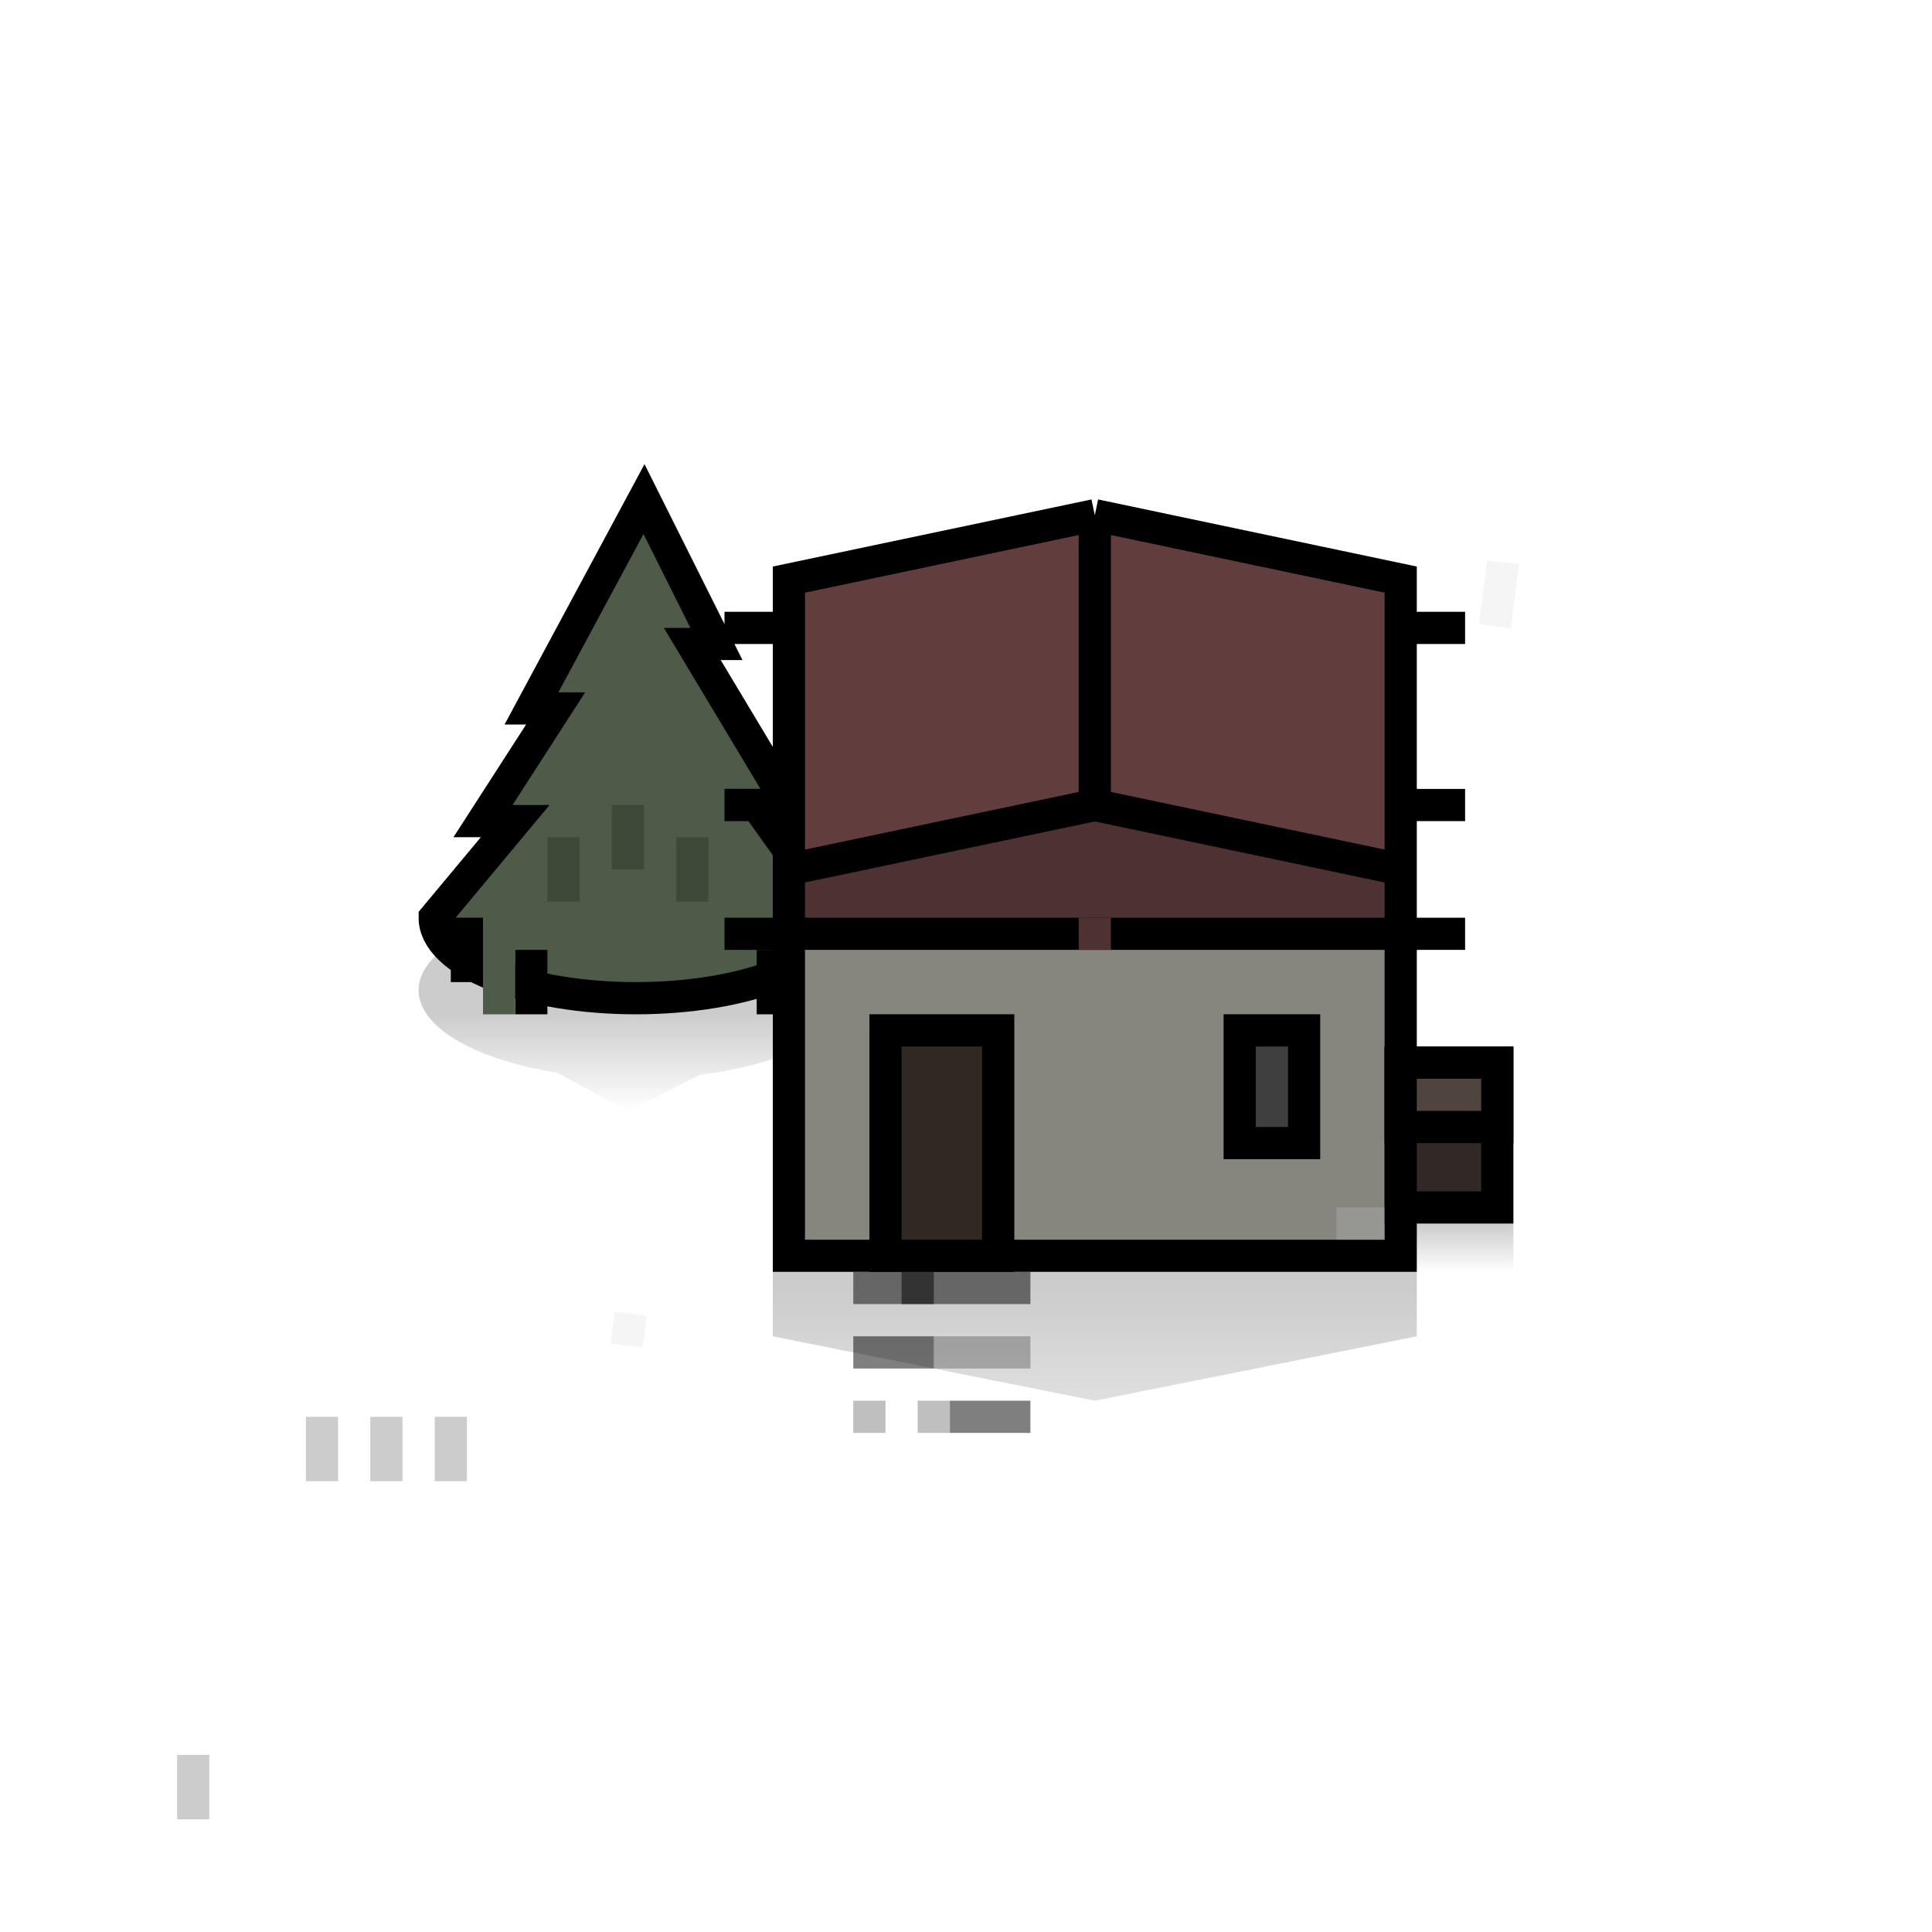
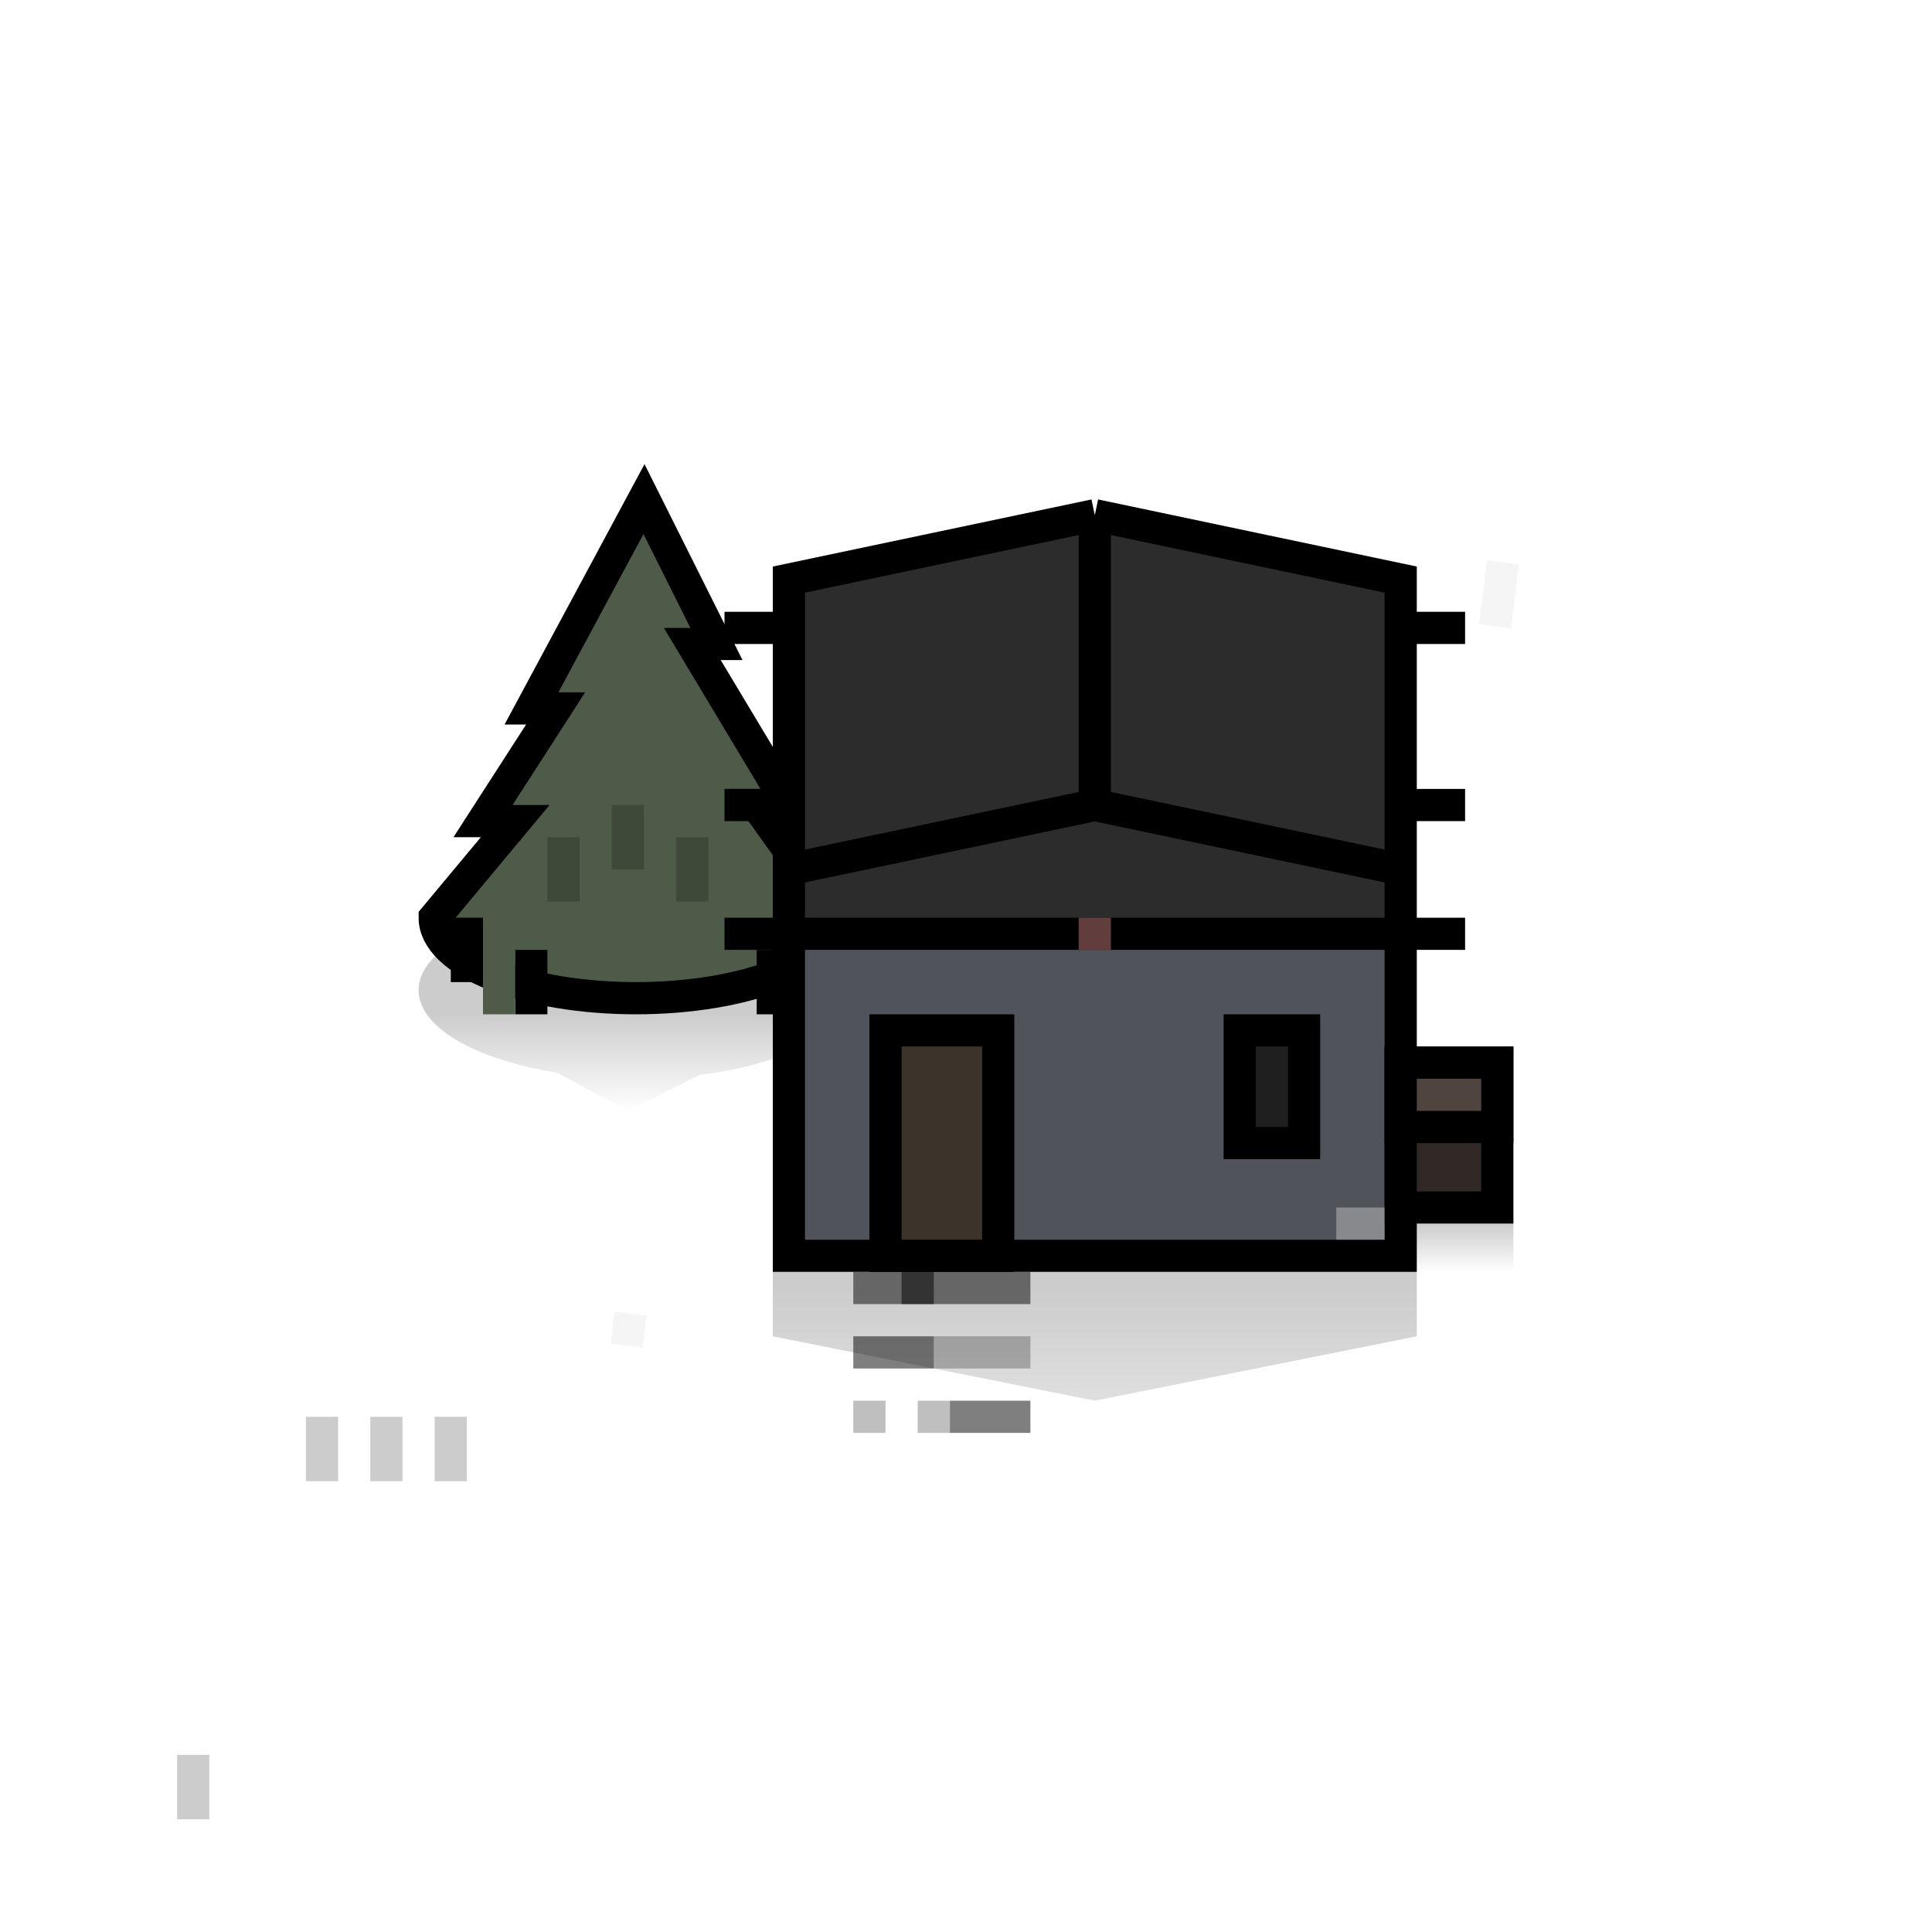
<svg xmlns="http://www.w3.org/2000/svg" width="120" height="120" viewBox="0 0 120 120" fill="none">
-   <path d="M48 83L68 87L88 83V79H48V83Z" fill="url(#paint0_linear_3729_56702)" fill-opacity="0.2" />
-   <path fill-rule="evenodd" clip-rule="evenodd" d="M52.945 62C52.981 61.835 53 61.669 53 61.5C53 58.462 46.956 56 39.5 56C32.044 56 26 58.462 26 61.5C26 61.669 26.019 61.835 26.055 62H26L26.063 62.034C26.559 64.132 29.95 65.886 34.589 66.625L39 69L43.488 66.756C48.598 66.113 52.412 64.268 52.938 62.031L53 62H52.945Z" fill="url(#paint1_linear_3729_56702)" fill-opacity="0.2" />
+   <path d="M48 83L68 87L88 83V79H48V83Z" fill="url(#paint0_linear_63_14062)" fill-opacity="0.2" />
+   <path fill-rule="evenodd" clip-rule="evenodd" d="M52.945 62C52.981 61.835 53 61.669 53 61.5C53 58.462 46.956 56 39.5 56C32.044 56 26 58.462 26 61.5C26 61.669 26.019 61.835 26.055 62H26L26.063 62.034C26.559 64.132 29.95 65.886 34.589 66.625L39 69L43.488 66.756C48.598 66.113 52.412 64.268 52.938 62.031L53 62H52.945Z" fill="url(#paint1_linear_63_14062)" fill-opacity="0.2" />
  <path d="M33.012 44L40 31L44.5 40H43L49 50H47L52 57C52 57.657 51.677 58.307 51.048 58.913C50.42 59.52 49.5 60.071 48.339 60.535C47.178 61 45.8 61.368 44.283 61.619C42.767 61.871 41.142 62 39.5 62C37.858 62 36.233 61.871 34.717 61.619C33.2 61.368 31.822 61 30.661 60.535C29.5 60.071 28.58 59.52 27.951 58.913C27.323 58.307 27 57.657 27 57L32 51H30L34.512 44H33.012Z" fill="#4E5B49" stroke="black" stroke-width="2" />
  <rect opacity="0.2" x="34" y="52" width="2" height="4" fill="black" />
  <rect opacity="0.2" x="38" y="50" width="2" height="4" fill="black" />
  <rect opacity="0.2" x="42" y="52" width="2" height="4" fill="black" />
  <rect x="47" y="59" width="2" height="4" fill="black" />
  <rect x="28" y="57" width="2" height="4" fill="black" />
  <rect x="32" y="59" width="2" height="4" fill="black" />
  <rect x="30" y="58" width="2" height="5" fill="#4E5B49" />
  <path opacity="0.1" d="M92.859 38.898L93.353 34.929" stroke="black" stroke-opacity="0.4" stroke-width="2" />
-   <path opacity="0.1" d="M38.925 83.577L39.172 81.592" stroke="black" stroke-opacity="0.4" stroke-width="2" />
-   <path d="M49 36L68 32L87 36V58H49V36Z" fill="#613D3D" />
-   <path d="M49 78H87V58H49V78Z" fill="#A9A79E" />
+   <path opacity="0.1" d="M38.925 83.576L39.172 81.592" stroke="black" stroke-opacity="0.4" stroke-width="2" />
+   <path d="M49 36L68 32L87 36V58H49V36Z" fill="#2C2C2C" />
+   <path d="M49 78H87V58H49V78Z" fill="#646970" />
+   <path d="M49 78H87V58H49V78Z" fill="black" fill-opacity="0.2" />
  <path d="M87 54V58M87 54L68 50M87 54V50M49 54V58M49 54L68 50M49 54V50M49 58V78H54H61H87V58M49 58H87M49 58H45M87 58H91M68 50V32M68 32L87 36V39M68 32L49 36V39M87 39H91M87 39V50M49 39H45M49 39V50M49 50H45M87 50H91" stroke="black" stroke-width="2" />
  <rect x="56" y="79" width="8" height="2" fill="black" fill-opacity="0.5" />
  <rect x="53" y="79" width="5" height="2" fill="black" fill-opacity="0.5" />
  <rect x="53" y="83" width="5" height="2" fill="black" fill-opacity="0.5" />
  <rect x="59" y="87" width="5" height="2" fill="black" fill-opacity="0.5" />
  <rect opacity="0.5" x="53" y="87" width="2" height="2" fill="black" fill-opacity="0.5" />
  <rect opacity="0.5" x="58" y="83" width="6" height="2" fill="black" fill-opacity="0.5" />
  <rect opacity="0.5" x="57" y="87" width="2" height="2" fill="black" fill-opacity="0.5" />
  <rect x="87" y="66" width="6" height="9" fill="#50443E" />
  <rect x="87" y="66" width="6" height="9" fill="black" fill-opacity="0.4" />
  <rect x="87" y="66" width="6" height="9" stroke="black" stroke-width="2" />
  <rect x="87" y="66" width="6" height="4" fill="#50443E" stroke="black" stroke-width="2" />
-   <rect x="86" y="76" width="8" height="3" fill="url(#paint2_linear_3729_56702)" fill-opacity="0.2" />
+   <rect x="86" y="76" width="8" height="3" fill="url(#paint2_linear_63_14062)" fill-opacity="0.2" />
  <rect x="19" y="88" width="2" height="4" fill="black" fill-opacity="0.2" />
  <rect x="23" y="88" width="2" height="4" fill="black" fill-opacity="0.2" />
  <rect x="27" y="88" width="2" height="4" fill="black" fill-opacity="0.2" />
  <rect x="11" y="109" width="2" height="4" fill="black" fill-opacity="0.2" />
-   <rect x="77" y="64" width="4" height="7" fill="#504F4F" stroke="black" stroke-width="2" />
+   <rect x="77" y="64" width="4" height="7" fill="#1F1F1F" stroke="black" stroke-width="2" />
  <rect x="55" y="64" width="7" height="14" fill="#3C332A" stroke="black" stroke-width="2" />
  <rect x="67" y="57" width="2" height="2" fill="#613D3D" />
  <rect opacity="0.4" x="83" y="75" width="3" height="2" fill="#D9D9D9" />
-   <path d="M49 54L68 50L87 54V78H49V54Z" fill="black" fill-opacity="0.2" />
  <defs>
-     <linearGradient id="paint0_linear_3729_56702" x1="73.385" y1="80" x2="73.385" y2="99" gradientUnits="userSpaceOnUse">
+     <linearGradient id="paint0_linear_63_14062" x1="73.385" y1="80" x2="73.385" y2="99" gradientUnits="userSpaceOnUse">
      <stop />
      <stop offset="1" stop-opacity="0" />
    </linearGradient>
-     <linearGradient id="paint1_linear_3729_56702" x1="39.5" y1="63" x2="39.5" y2="69" gradientUnits="userSpaceOnUse">
+     <linearGradient id="paint1_linear_63_14062" x1="39.5" y1="63" x2="39.5" y2="69" gradientUnits="userSpaceOnUse">
      <stop />
      <stop offset="1" stop-opacity="0" />
    </linearGradient>
-     <linearGradient id="paint2_linear_3729_56702" x1="90" y1="76" x2="90" y2="79" gradientUnits="userSpaceOnUse">
+     <linearGradient id="paint2_linear_63_14062" x1="90" y1="76" x2="90" y2="79" gradientUnits="userSpaceOnUse">
      <stop />
      <stop offset="1" stop-opacity="0" />
    </linearGradient>
  </defs>
</svg>
